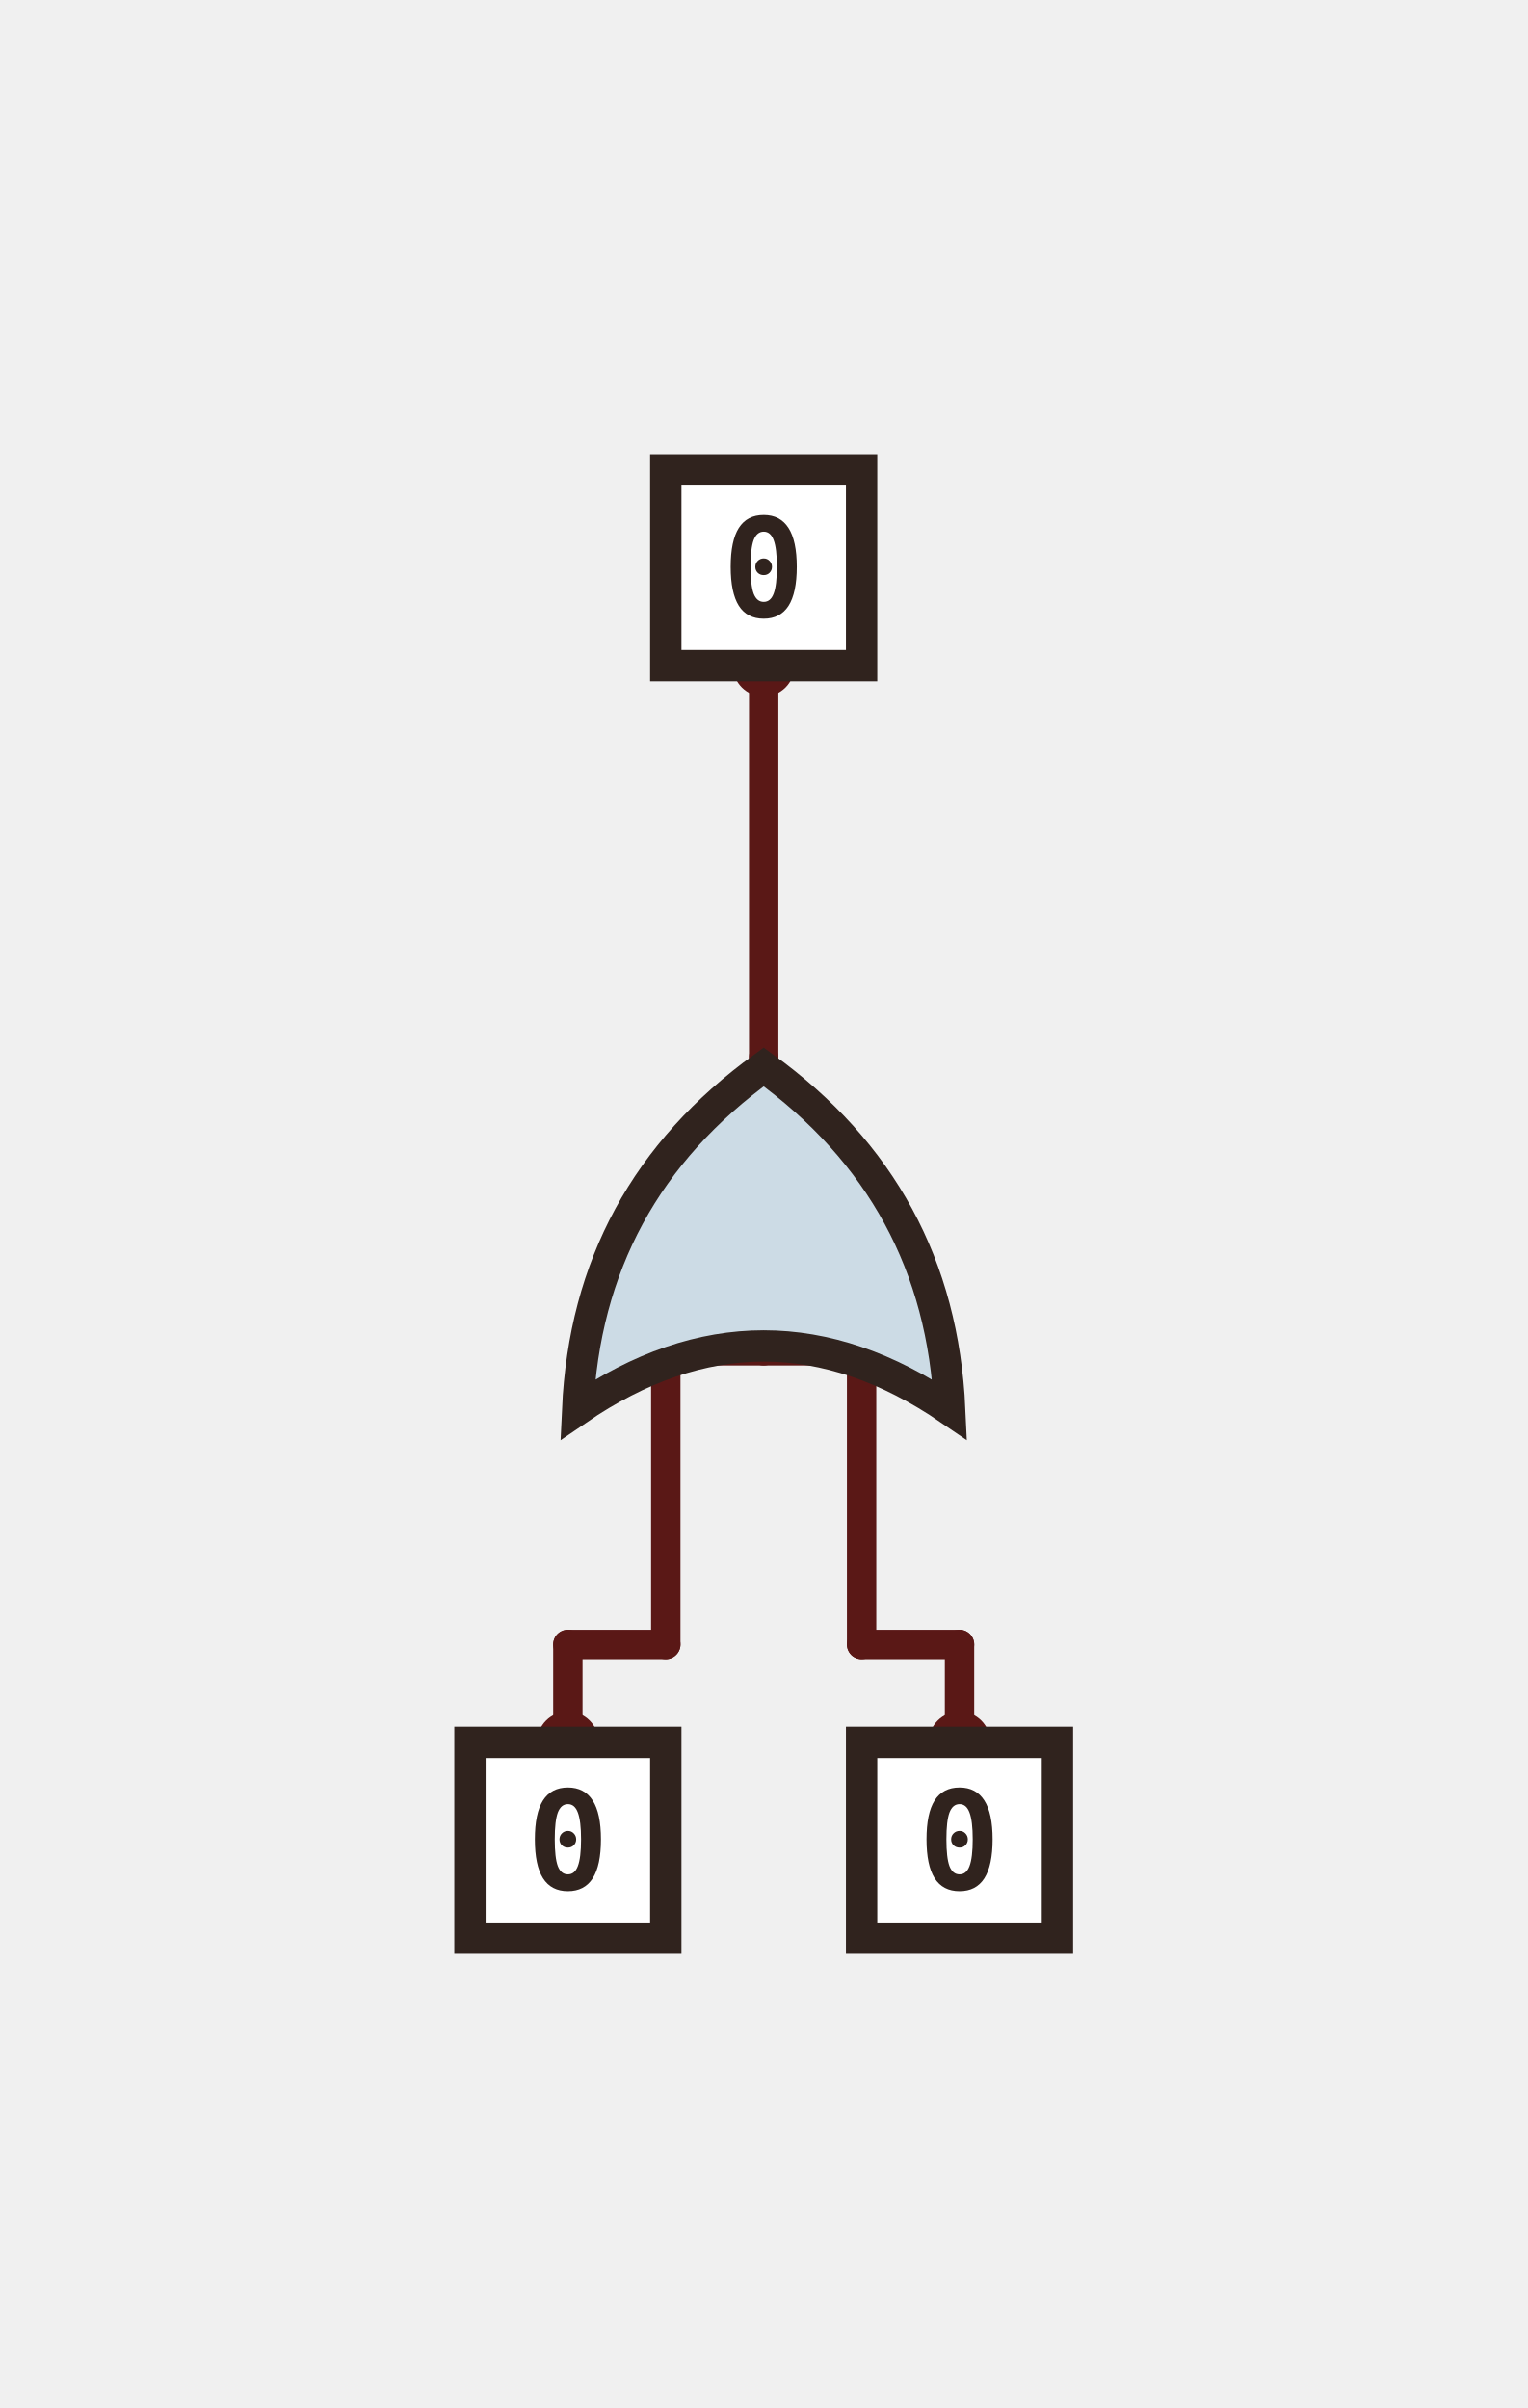
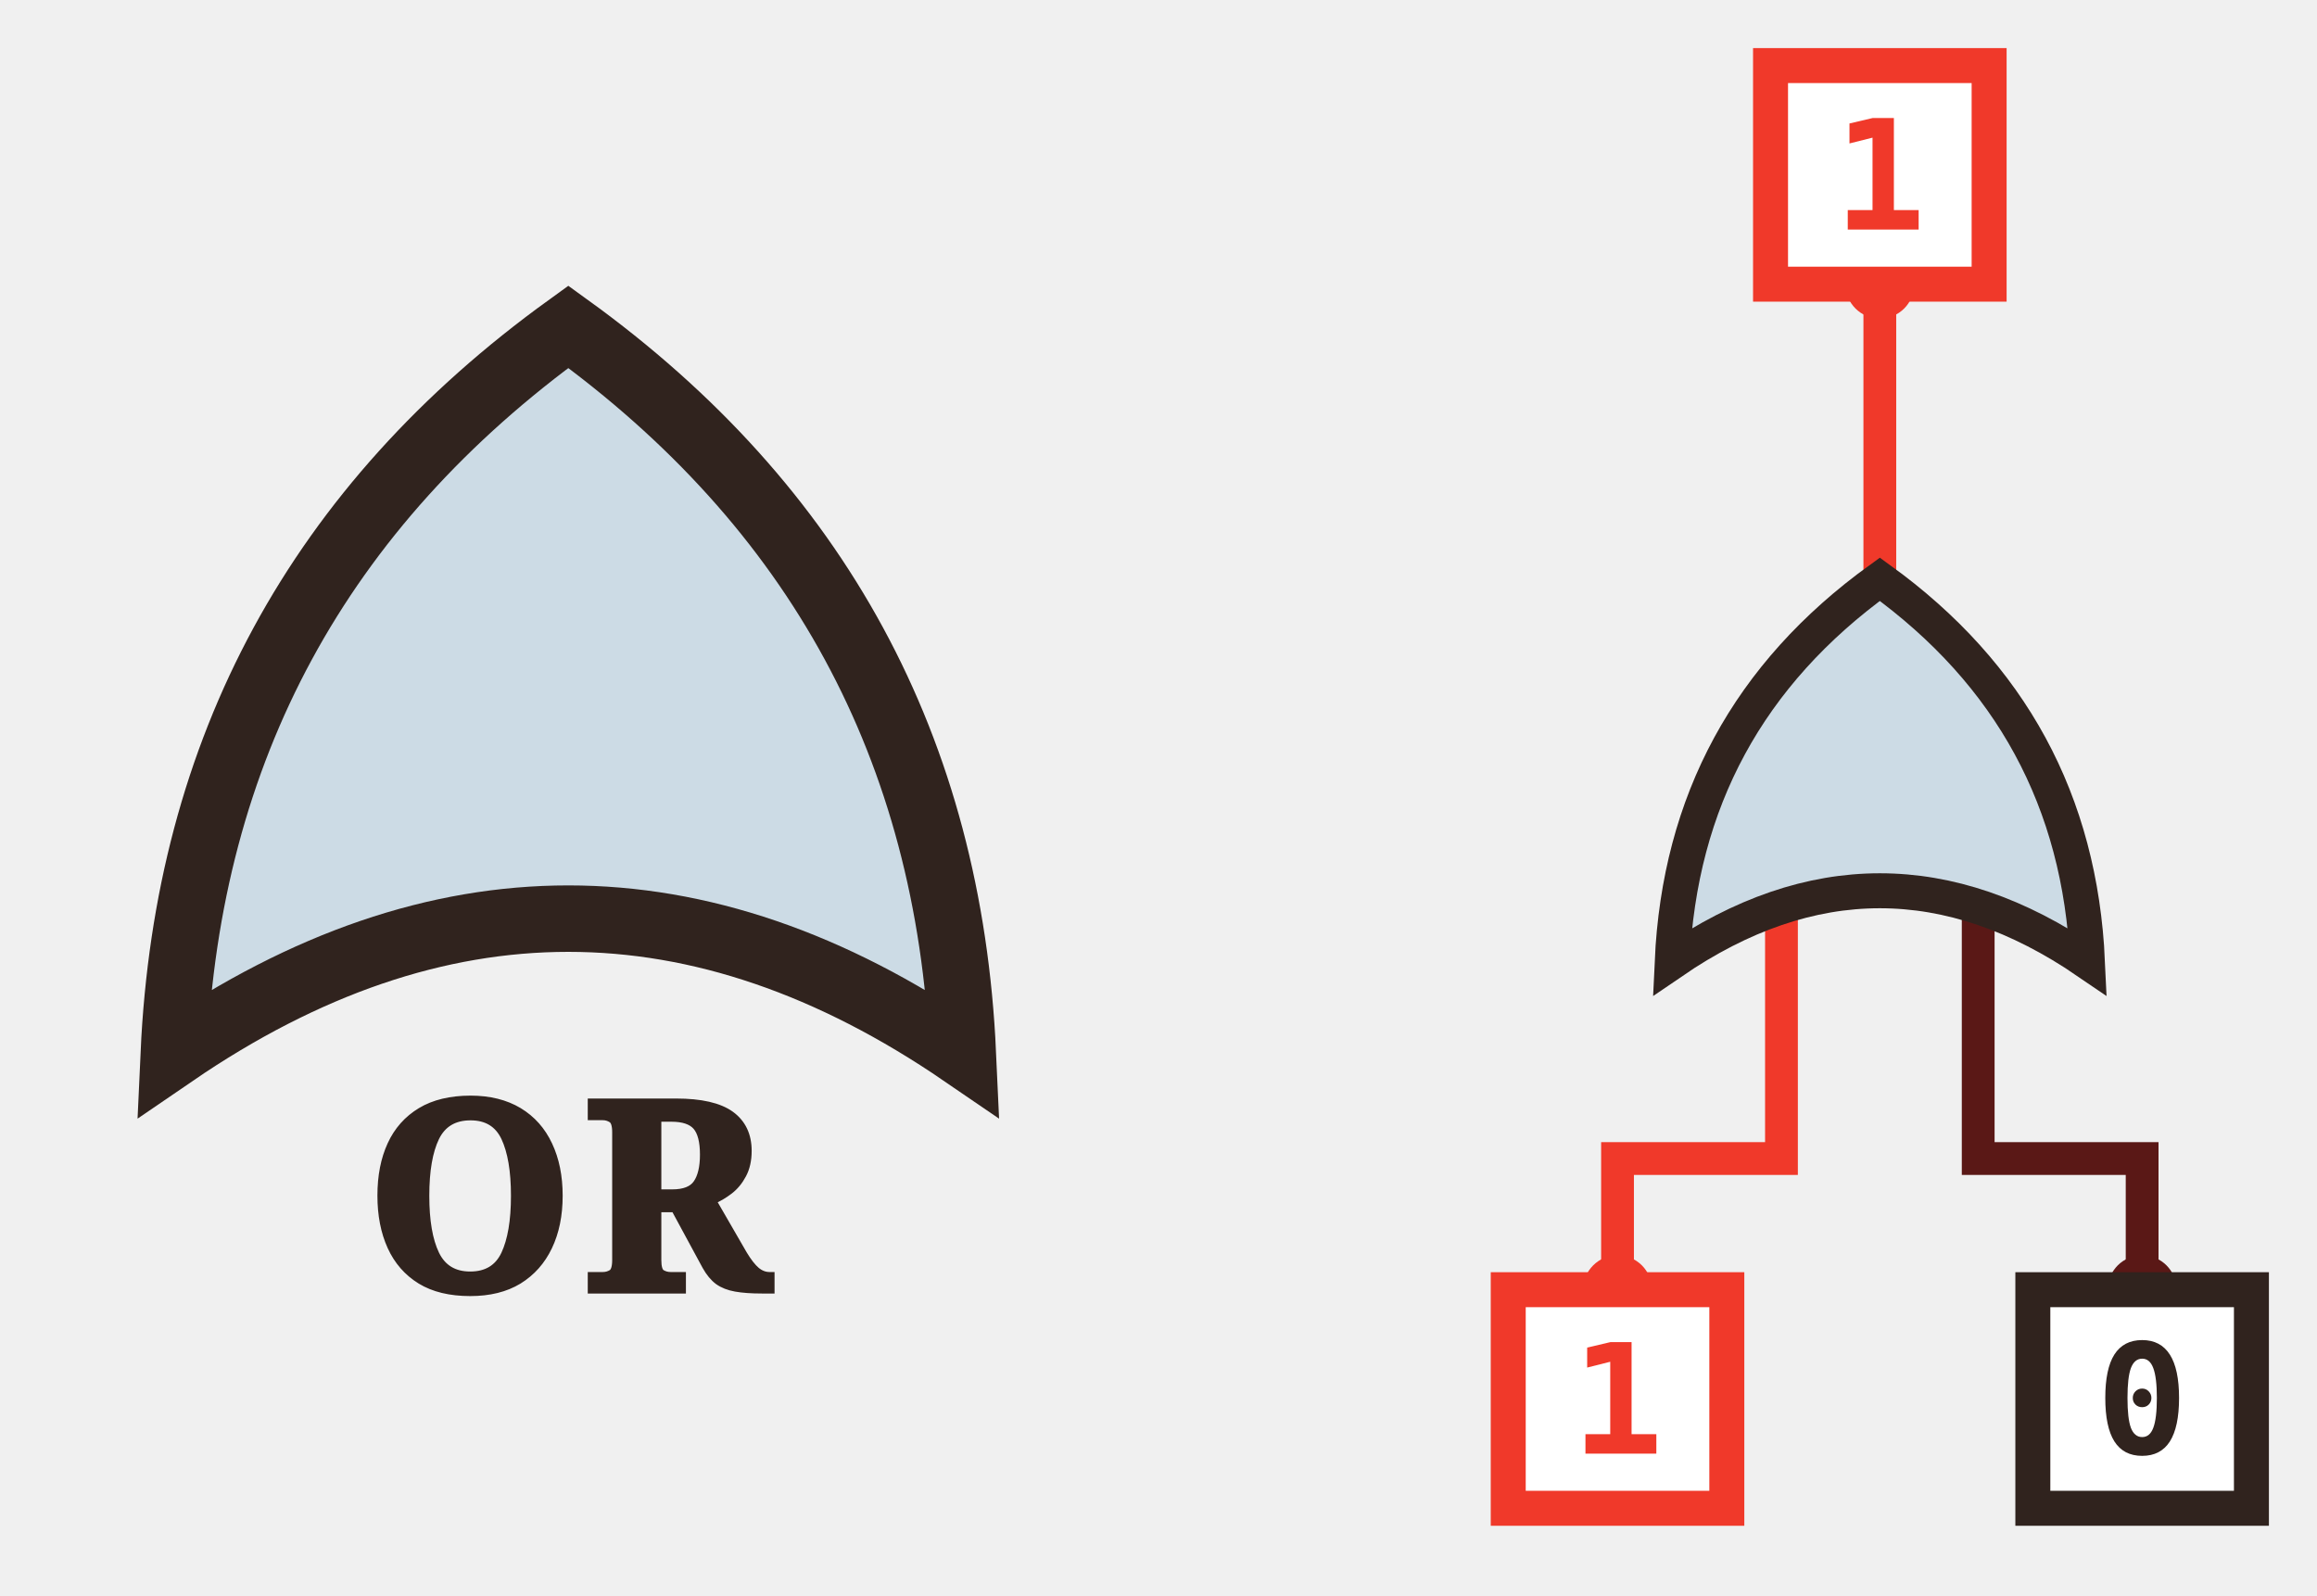
- <svg xmlns="http://www.w3.org/2000/svg" width="312" height="492" viewBox="0 0 156 246">
-   <g transform="translate(-1452,-232)">
-     <line x1="1530" y1="300" x2="1530" y2="340" stroke="#5a1816" stroke-width="3.0" stroke-linecap="round" />
-     <line x1="1510" y1="410" x2="1510" y2="400" stroke="#5a1816" stroke-width="3.0" stroke-linecap="round" />
-     <line x1="1520" y1="370" x2="1520" y2="400" stroke="#5a1816" stroke-width="3.0" stroke-linecap="round" />
-     <line x1="1540" y1="370" x2="1540" y2="400" stroke="#5a1816" stroke-width="3.0" stroke-linecap="round" />
-     <line x1="1550" y1="410" x2="1550" y2="400" stroke="#5a1816" stroke-width="3.0" stroke-linecap="round" />
-     <line x1="1550" y1="400" x2="1540" y2="400" stroke="#5a1816" stroke-width="3.0" stroke-linecap="round" />
-     <line x1="1510" y1="400" x2="1520" y2="400" stroke="#5a1816" stroke-width="3.0" stroke-linecap="round" />
-     <circle cx="1530" cy="300" r="3.15" fill="#5a1816" />
-     <circle cx="1510" cy="410" r="3.15" fill="#5a1816" />
-     <circle cx="1550" cy="410" r="3.15" fill="#5a1816" />
-     <rect x="1500" y="410" width="20" height="20" fill="#ffffff" stroke="#30231e" stroke-width="3.2" />
-     <text x="1510" y="425" font-family="Fira Code, ui-monospace, monospace" font-size="14" font-weight="600" text-anchor="middle" fill="#30231e">0</text>
-     <rect x="1540" y="410" width="20" height="20" fill="#ffffff" stroke="#30231e" stroke-width="3.2" />
-     <text x="1550" y="425" font-family="Fira Code, ui-monospace, monospace" font-size="14" font-weight="600" text-anchor="middle" fill="#30231e">0</text>
-     <rect x="1520" y="280" width="20" height="20" fill="#ffffff" stroke="#30231e" stroke-width="3.2" />
-     <text x="1530" y="295" font-family="Fira Code, ui-monospace, monospace" font-size="14" font-weight="600" text-anchor="middle" fill="#30231e">0</text>
-     <line x1="1520" y1="370" x2="1530" y2="370" stroke="#5a1816" stroke-width="3.0" stroke-linecap="round" />
-     <line x1="1540" y1="370" x2="1530" y2="370" stroke="#5a1816" stroke-width="3.0" stroke-linecap="round" />
-     <line x1="1530" y1="340" x2="1530" y2="350" stroke="#5a1816" stroke-width="3.0" stroke-linecap="round" />
-     <g transform="translate(1530,360) rotate(270)">
+ <svg xmlns="http://www.w3.org/2000/svg" width="424" height="292" viewBox="-116 -72 212 146">
+   <g transform="translate(-64,-6)">
+     <g transform="scale(1.9)">
+       <g transform="rotate(270)">
+         <path d="M -16 -19 Q -3 0 -16 19 Q 6 18 19 0 Q 6 -18 -16 -19 Z" fill="#ccdbe5" stroke="#30231e" stroke-width="3.2" stroke-linecap="square" stroke-linejoin="miter" />
+       </g>
+     </g>
+     <text x="0" y="52" font-family="Young Serif, Georgia, serif" font-size="24" font-weight="800" letter-spacing="1" text-anchor="middle" fill="#30231e" stroke="#30231e" stroke-width="0.7">OR</text>
+   </g>
+   <g transform="translate(56,0)">
+     <polyline points="0,-8 0,-46" fill="none" stroke="#f0392a" stroke-width="3.0" stroke-linecap="square" stroke-linejoin="miter" />
+     <circle cx="0" cy="-46" r="3.15" fill="#f0392a" />
+     <rect x="-10" y="-66" width="20" height="20" fill="#ffffff" stroke="#f0392a" stroke-width="3.2" />
+     <text x="0" y="-51" font-family="Fira Code, ui-monospace, monospace" font-size="14" font-weight="600" text-anchor="middle" fill="#f0392a">1</text>
+     <polyline points="-9,6 -9,34 -24,34 -24,46" fill="none" stroke="#f0392a" stroke-width="3.0" stroke-linecap="square" stroke-linejoin="miter" />
+     <circle cx="-24" cy="46" r="3.15" fill="#f0392a" />
+     <rect x="-34" y="46" width="20" height="20" fill="#ffffff" stroke="#f0392a" stroke-width="3.2" />
+     <text x="-24" y="61" font-family="Fira Code, ui-monospace, monospace" font-size="14" font-weight="600" text-anchor="middle" fill="#f0392a">1</text>
+     <polyline points="9,6 9,34 24,34 24,46" fill="none" stroke="#5a1816" stroke-width="3.0" stroke-linecap="square" stroke-linejoin="miter" />
+     <circle cx="24" cy="46" r="3.15" fill="#5a1816" />
+     <rect x="14" y="46" width="20" height="20" fill="#ffffff" stroke="#30231e" stroke-width="3.2" />
+     <text x="24" y="61" font-family="Fira Code, ui-monospace, monospace" font-size="14" font-weight="600" text-anchor="middle" fill="#30231e">0</text>
+     <g transform="rotate(270)">
      <path d="M -16 -19 Q -3 0 -16 19 Q 6 18 19 0 Q 6 -18 -16 -19 Z" fill="#ccdbe5" stroke="#30231e" stroke-width="3.2" stroke-linecap="square" stroke-linejoin="miter" />
    </g>
  </g>
</svg>
